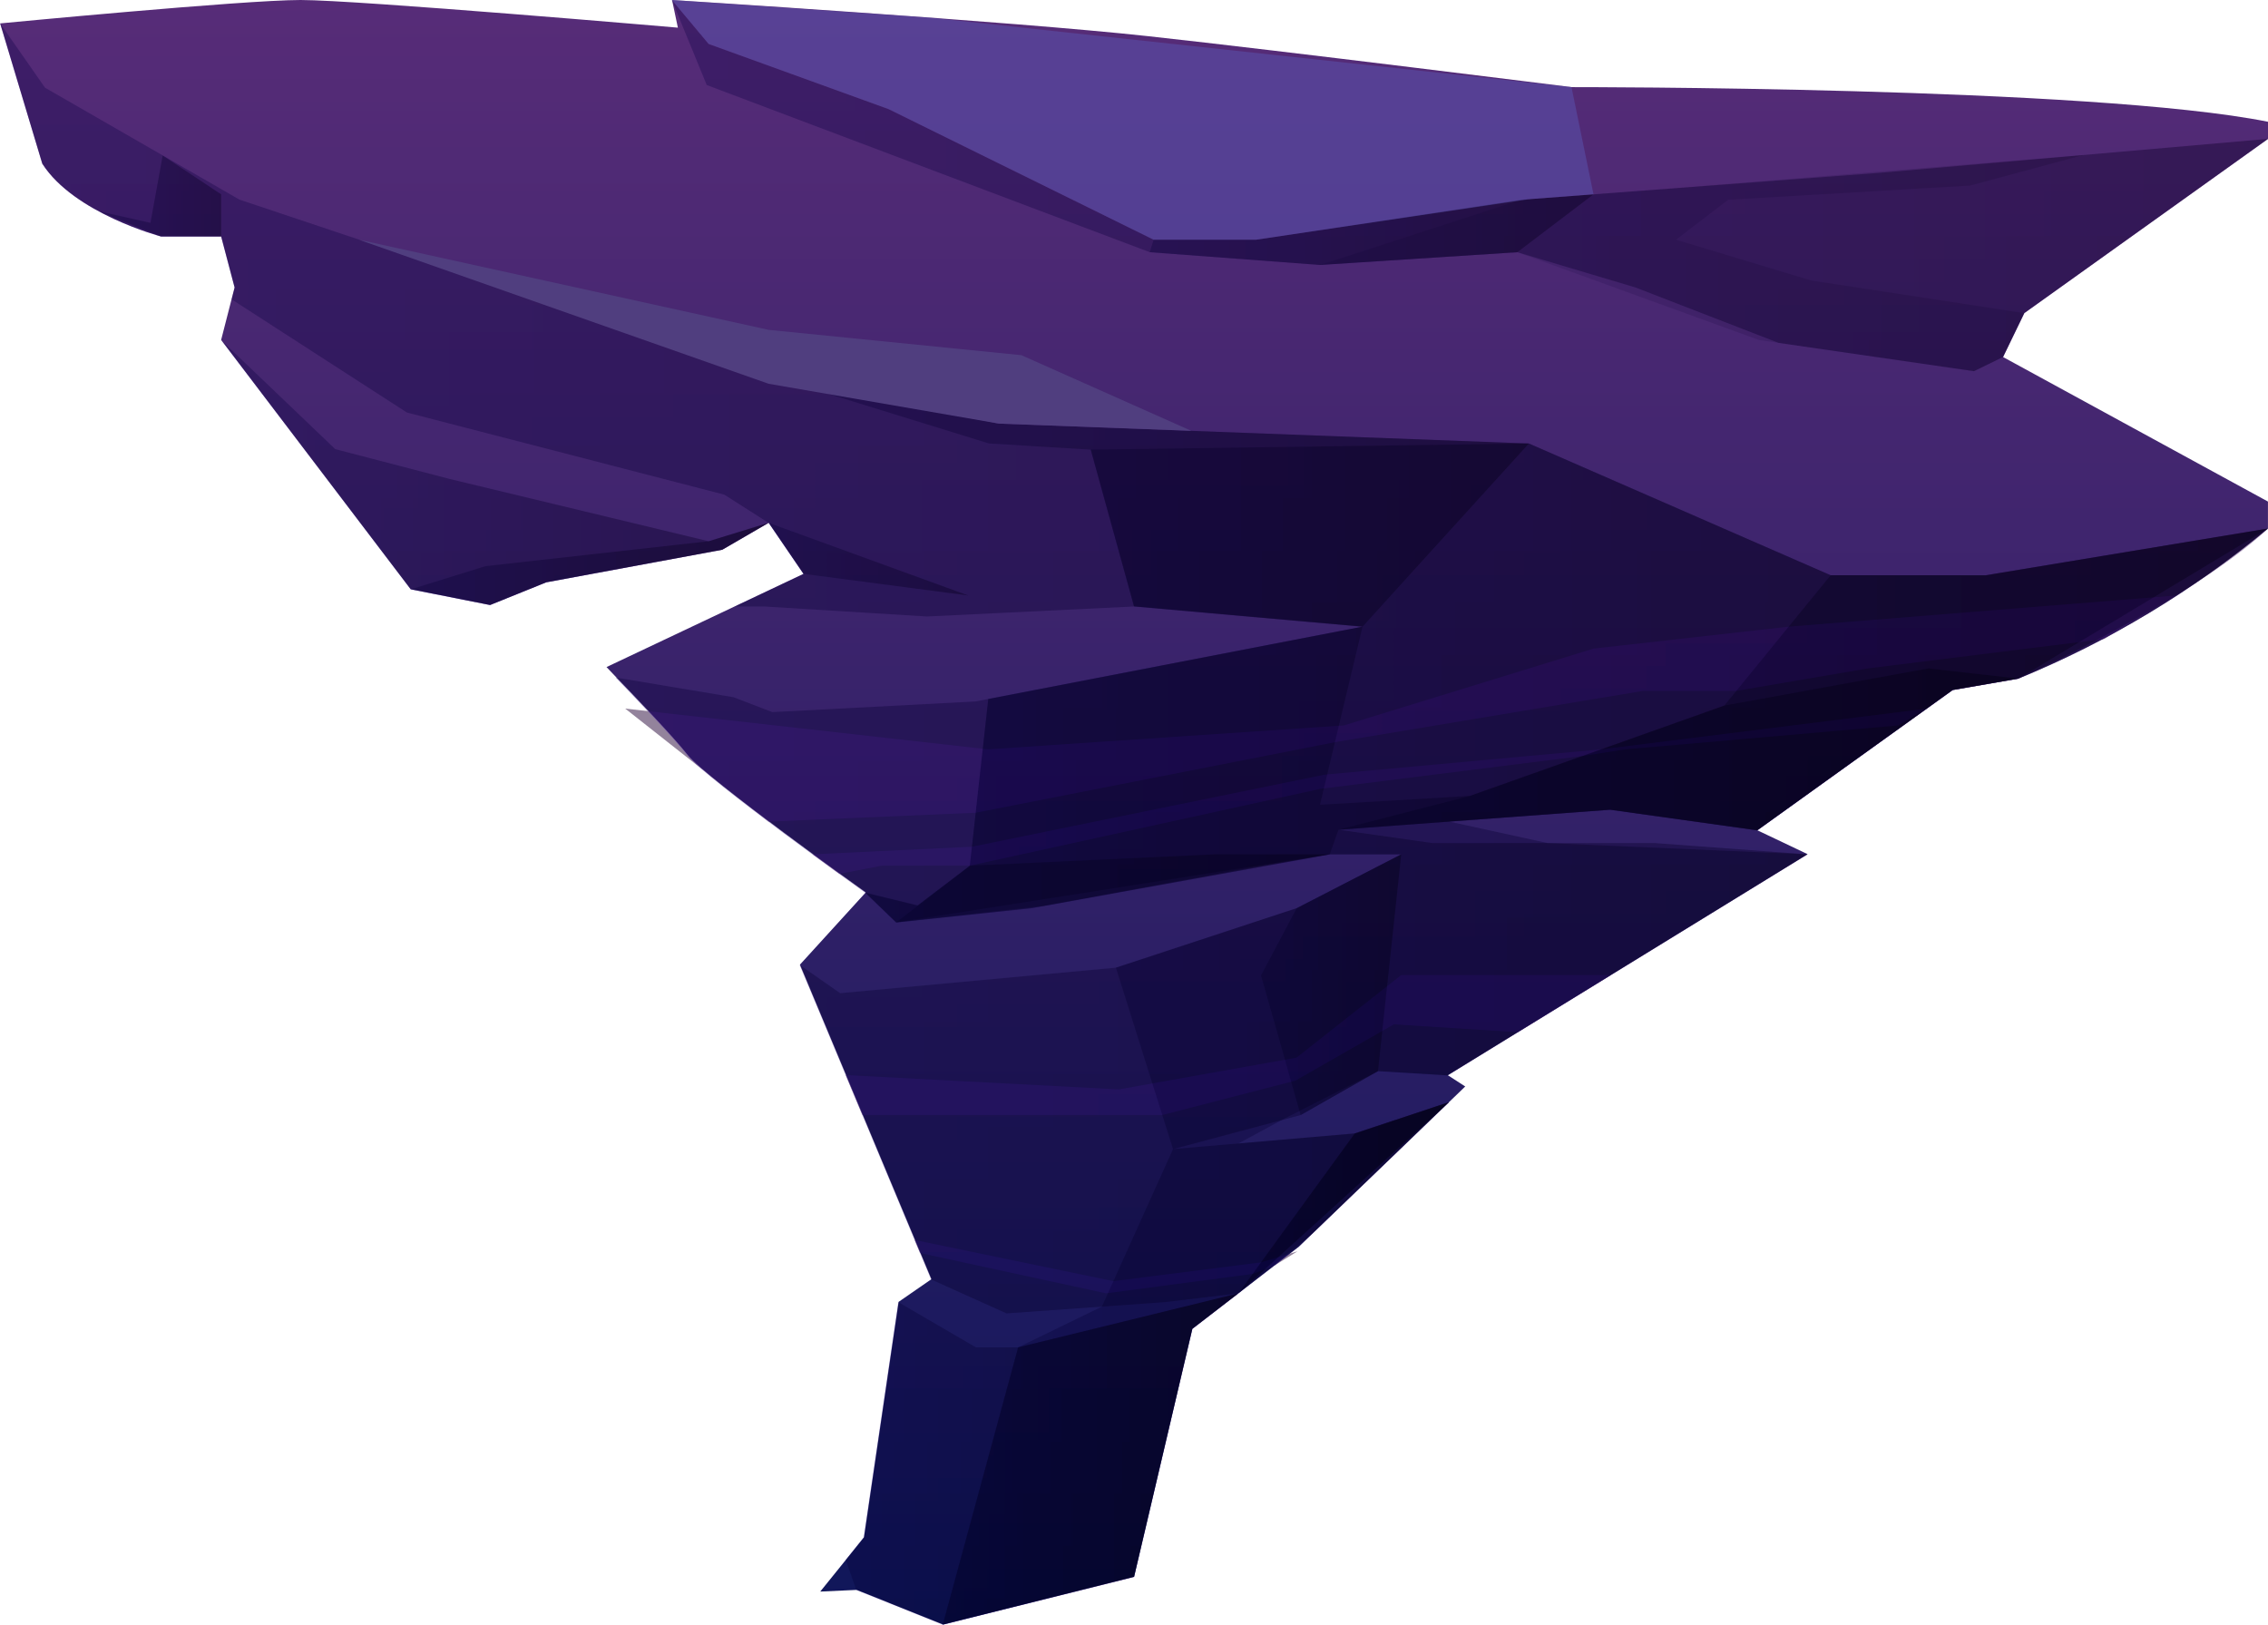
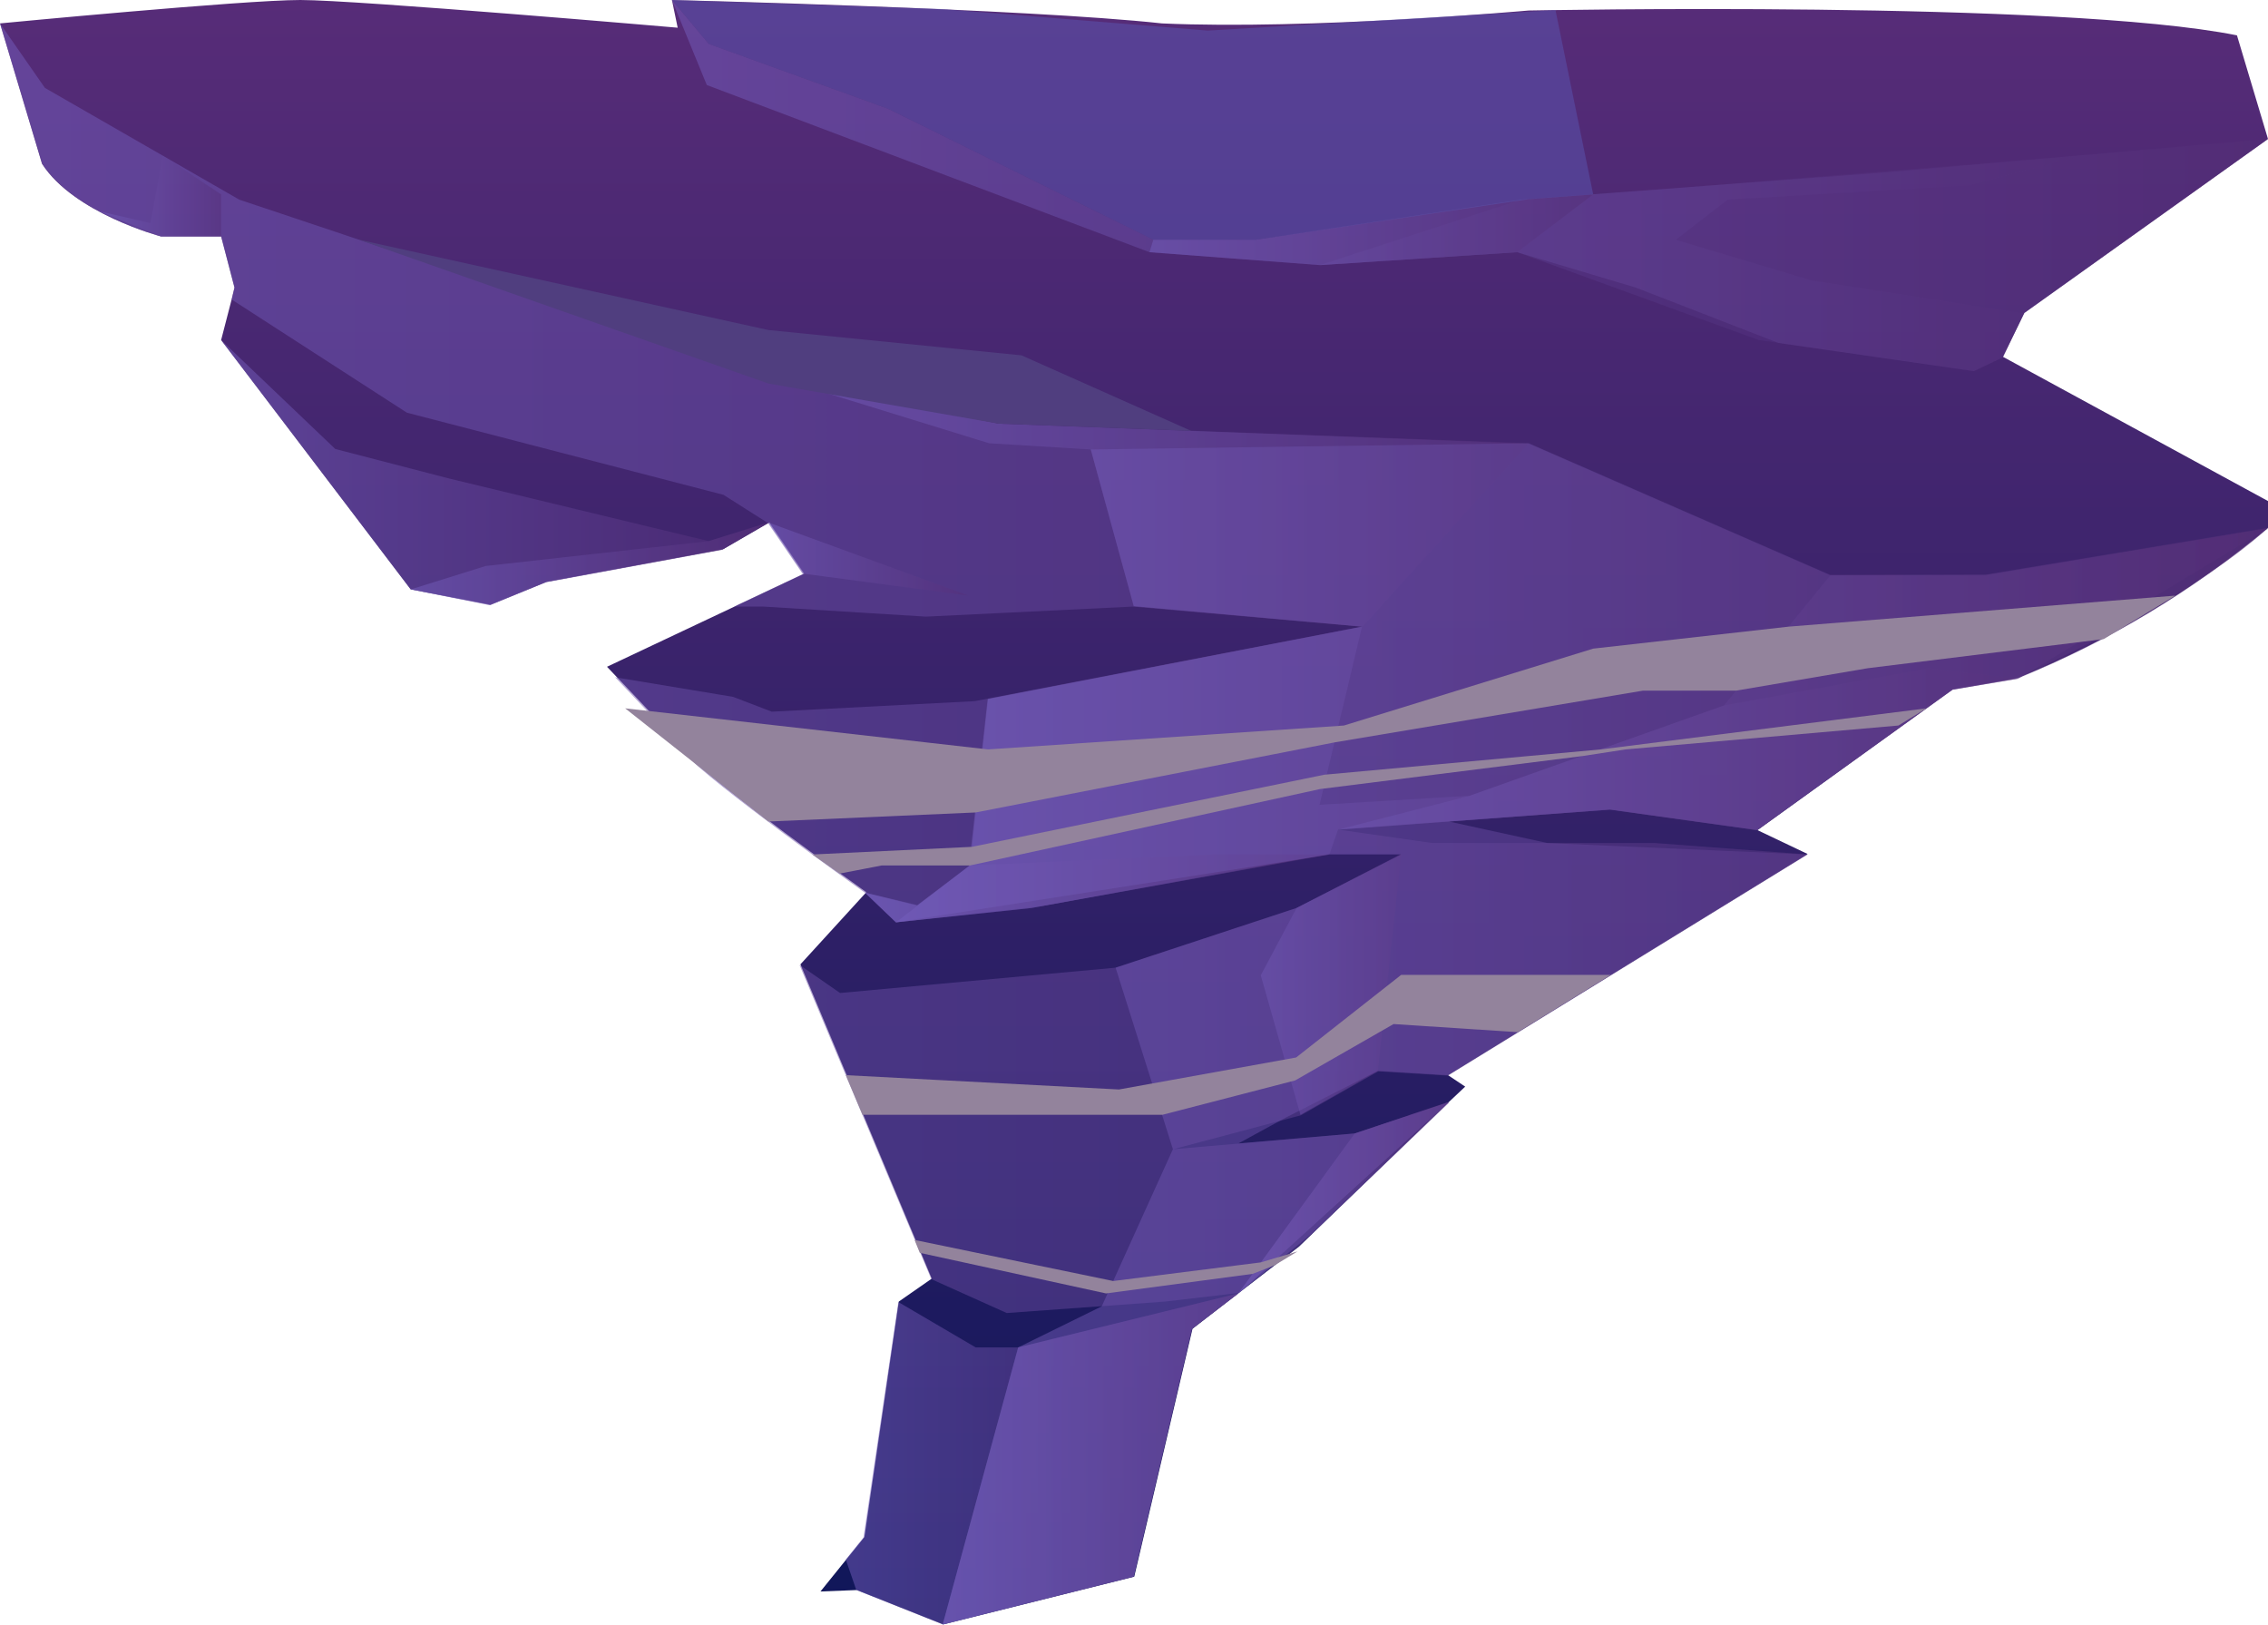
- <svg xmlns="http://www.w3.org/2000/svg" xmlns:xlink="http://www.w3.org/1999/xlink" viewBox="0 0 474.86 340.13">
-   <defs>
-     <style>.cls-1{isolation:isolate;}.cls-10,.cls-11,.cls-12,.cls-13,.cls-14,.cls-15,.cls-16,.cls-17,.cls-18,.cls-19,.cls-2,.cls-20,.cls-21,.cls-22,.cls-3,.cls-4,.cls-5,.cls-6,.cls-7,.cls-8,.cls-9{fill-rule:evenodd;}.cls-2{fill:url(#_ÂÁ_Ï_ÌÌ_È_ËÂÌÚ_274);}.cls-10,.cls-11,.cls-12,.cls-13,.cls-14,.cls-15,.cls-16,.cls-19,.cls-20,.cls-22,.cls-3,.cls-4,.cls-5,.cls-6,.cls-7,.cls-8,.cls-9{mix-blend-mode:multiply;}.cls-10,.cls-11,.cls-12,.cls-13,.cls-14,.cls-15,.cls-16,.cls-18,.cls-19,.cls-20,.cls-22,.cls-3,.cls-4,.cls-5,.cls-6,.cls-8,.cls-9{opacity:0.5;}.cls-3{fill:url(#_ÂÁ_Ï_ÌÌ_È_ËÂÌÚ_296);}.cls-4{fill:url(#_ÂÁ_Ï_ÌÌ_È_ËÂÌÚ_296-2);}.cls-5{fill:url(#_ÂÁ_Ï_ÌÌ_È_ËÂÌÚ_296-3);}.cls-6{fill:url(#_ÂÁ_Ï_ÌÌ_È_ËÂÌÚ_296-4);}.cls-7{opacity:0.2;fill:url(#_ÂÁ_Ï_ÌÌ_È_ËÂÌÚ_296-5);}.cls-8{fill:url(#_ÂÁ_Ï_ÌÌ_È_ËÂÌÚ_296-6);}.cls-9{fill:url(#_ÂÁ_Ï_ÌÌ_È_ËÂÌÚ_296-7);}.cls-10{fill:url(#_ÂÁ_Ï_ÌÌ_È_ËÂÌÚ_296-8);}.cls-11{fill:url(#_ÂÁ_Ï_ÌÌ_È_ËÂÌÚ_296-9);}.cls-12{fill:url(#_ÂÁ_Ï_ÌÌ_È_ËÂÌÚ_296-10);}.cls-13{fill:url(#_ÂÁ_Ï_ÌÌ_È_ËÂÌÚ_296-11);}.cls-14{fill:url(#_ÂÁ_Ï_ÌÌ_È_ËÂÌÚ_296-12);}.cls-15{fill:url(#_ÂÁ_Ï_ÌÌ_È_ËÂÌÚ_296-13);}.cls-16{fill:url(#_ÂÁ_Ï_ÌÌ_È_ËÂÌÚ_296-15);}.cls-17{fill:#93839c;mix-blend-mode:soft-light;}.cls-18{fill:#5955b1;}.cls-19{fill:url(#_ÂÁ_Ï_ÌÌ_È_ËÂÌÚ_296-16);}.cls-20{fill:url(#_ÂÁ_Ï_ÌÌ_È_ËÂÌÚ_296-17);}.cls-21{fill:#503e7f;}.cls-22{fill:url(#_ÂÁ_Ï_ÌÌ_È_ËÂÌÚ_296-18);}</style>
-     <linearGradient id="_ÂÁ_Ï_ÌÌ_È_ËÂÌÚ_274" x1="256.58" y1="716.78" x2="256.58" y2="376.64" gradientUnits="userSpaceOnUse">
-       <stop offset="0" stop-color="#0f1659" />
-       <stop offset="1" stop-color="#572c78" />
-     </linearGradient>
-     <linearGradient id="_ÂÁ_Ï_ÌÌ_È_ËÂÌÚ_296" x1="140.67" y1="38.86" x2="474.86" y2="38.86" gradientUnits="userSpaceOnUse">
-       <stop offset="0" stop-color="#745ebd" />
-       <stop offset="1" stop-color="#542e77" />
-     </linearGradient>
-     <linearGradient id="_ÂÁ_Ï_ÌÌ_È_ËÂÌÚ_296-2" x1="46.3" y1="98.92" x2="160.92" y2="98.92" xlink:href="#_ÂÁ_Ï_ÌÌ_È_ËÂÌÚ_296" />
-     <linearGradient id="_ÂÁ_Ï_ÌÌ_È_ËÂÌÚ_296-3" x1="177.06" y1="305.44" x2="259.3" y2="305.44" xlink:href="#_ÂÁ_Ï_ÌÌ_È_ËÂÌÚ_296" />
-     <linearGradient id="_ÂÁ_Ï_ÌÌ_È_ËÂÌÚ_296-4" x1="19.15" y1="516.57" x2="494.01" y2="516.57" xlink:href="#_ÂÁ_Ï_ÌÌ_È_ËÂÌÚ_296" />
-     <linearGradient id="_ÂÁ_Ï_ÌÌ_È_ËÂÌÚ_296-5" x1="276.37" y1="55.08" x2="436.18" y2="55.08" xlink:href="#_ÂÁ_Ï_ÌÌ_È_ËÂÌÚ_296" />
-     <linearGradient id="_ÂÁ_Ï_ÌÌ_È_ËÂÌÚ_296-6" x1="200.34" y1="528.51" x2="494.01" y2="528.51" xlink:href="#_ÂÁ_Ï_ÌÌ_È_ËÂÌÚ_296" />
-     <linearGradient id="_ÂÁ_Ï_ÌÌ_È_ËÂÌÚ_296-7" x1="264.02" y1="206.15" x2="293.38" y2="206.15" xlink:href="#_ÂÁ_Ï_ÌÌ_È_ËÂÌÚ_296" />
-     <linearGradient id="_ÂÁ_Ï_ÌÌ_È_ËÂÌÚ_296-8" x1="259.3" y1="250.74" x2="303.39" y2="250.74" xlink:href="#_ÂÁ_Ï_ÌÌ_È_ËÂÌÚ_296" />
-     <linearGradient id="_ÂÁ_Ï_ÌÌ_È_ËÂÌÚ_296-9" x1="197.38" y1="305.44" x2="259.3" y2="305.44" xlink:href="#_ÂÁ_Ï_ÌÌ_È_ËÂÌÚ_296" />
-     <linearGradient id="_ÂÁ_Ï_ÌÌ_È_ËÂÌÚ_296-10" x1="240.73" y1="48.07" x2="333.64" y2="48.07" xlink:href="#_ÂÁ_Ï_ÌÌ_È_ËÂÌÚ_296" />
-     <linearGradient id="_ÂÁ_Ï_ÌÌ_È_ËÂÌÚ_296-11" x1="166.59" y1="105.76" x2="320.11" y2="105.76" xlink:href="#_ÂÁ_Ï_ÌÌ_È_ËÂÌÚ_296" />
-     <linearGradient id="_ÂÁ_Ï_ÌÌ_È_ËÂÌÚ_296-12" x1="280.23" y1="156.87" x2="422.6" y2="156.87" xlink:href="#_ÂÁ_Ï_ÌÌ_È_ËÂÌÚ_296" />
-     <linearGradient id="_ÂÁ_Ï_ÌÌ_È_ËÂÌÚ_296-13" x1="181.19" y1="185.97" x2="278.41" y2="185.97" xlink:href="#_ÂÁ_Ï_ÌÌ_È_ËÂÌÚ_296" />
-     <linearGradient id="_ÂÁ_Ï_ÌÌ_È_ËÂÌÚ_296-15" x1="187.65" y1="216.49" x2="474.86" y2="216.49" xlink:href="#_ÂÁ_Ï_ÌÌ_È_ËÂÌÚ_296" />
-     <linearGradient id="_ÂÁ_Ï_ÌÌ_È_ËÂÌÚ_296-16" x1="85.99" y1="118.05" x2="160.92" y2="118.05" xlink:href="#_ÂÁ_Ï_ÌÌ_È_ËÂÌÚ_296" />
-     <linearGradient id="_ÂÁ_Ï_ÌÌ_È_ËÂÌÚ_296-17" x1="20.6" y1="41.05" x2="46.3" y2="41.05" xlink:href="#_ÂÁ_Ï_ÌÌ_È_ËÂÌÚ_296" />
-     <linearGradient id="_ÂÁ_Ï_ÌÌ_È_ËÂÌÚ_296-18" x1="160.92" y1="117.06" x2="202.75" y2="117.06" xlink:href="#_ÂÁ_Ï_ÌÌ_È_ËÂÌÚ_296" />
-   </defs>
-   <g class="cls-1">
-     <g id="Layer_1" data-name="Layer 1">
-       <path class="cls-2" d="M443,442.19l-4.45,9.2L494,481.64v5.64a200.39,200.39,0,0,1-52.26,31.43L428,521.1l-40.9,29.36,10.52,5-75.34,46.27,3.65,2.36-3.36,3.24-31.47,30.29-12.62,9.74-9.67,7.45-12.2,51.92-40,10-18.09-7.25-7.63.35,5.4-6.69,3.76-4.68,7.25-49.28,6.87-4.75-27.53-65.85,13.78-15.12s-33.23-23.73-37.28-28.78c-3-3.81-11.18-12.33-15-16.29h0l-2-2.1L173,503.58l14.39-6.81-7.29-10.68-9.72,5.64-36.85,6.82-11.76,4.75L105.14,500l-39.69-52.2,2.19-8.53.63-2.45-2.82-10.68H52.88S34.66,421.35,28,410.9l-8.82-29.36s51-4.9,62.9-4.9,79,5.79,79,5.79l-1.22-5.79s71.09,4.45,99.65,7.57,88.71,10.67,88.71,10.67,109-.14,145.83,7.26v3.56Z" transform="translate(-19.15 -376.64)" />
-       <polygon class="cls-3" points="474.86 29.07 393.44 36.19 318.5 41.82 263.01 50.18 241.54 50.18 186.04 22.84 148.37 9.2 140.67 0 147.97 17.8 240.73 52.8 276.37 55.47 317.69 52.8 342.5 60.21 372.38 71.78 413.29 77.71 419.36 74.75 423.82 65.55 474.86 29.07" />
-       <polygon class="cls-4" points="148.38 113.31 160.92 109.45 151.2 115.09 114.35 121.91 102.59 126.66 85.99 123.38 46.3 71.19 70.19 94.02 94.08 100.25 148.38 113.31" />
-       <polygon class="cls-5" points="259.3 270.76 249.63 278.21 237.43 330.13 197.38 340.13 179.29 332.88 177.06 326.55 180.82 321.87 188.07 272.59 204.33 282.07 213.17 282.07 259.3 270.76" />
-       <path class="cls-6" d="M494,487.28a200.39,200.39,0,0,1-52.26,31.43L428,521.1l-40.9,29.36-30.79-4.31-56.9,4.19L319,553.13h46.59l32,2.37-75.34,46.27-14.58-.89-16.19,9.2-26.73,7.12,38.06-3.28,19.73-6.55-31.47,30.29-12.62,9.74-15.33,1.83-33.23,2.37-15.8-7.12-27.53-65.85,8.5,5.93,57.73-5.34,37.86-12.46,21.88-11.26h-15l-15.8,2.67-46.59,8.59-28.37,3-6.46-6.22s-33.23-23.73-37.28-28.78c-3-3.81-11.18-12.33-15-16.29l24.7,4.13,8.12,3.12,42.53-2.23,81-15.64-47.85-4.24-43.29,2.09-34-2.09H173l14.39-6.81-7.29-10.68-9.31-5.93L104.34,463,67.64,439.3l.63-2.45-2.82-10.68H52.88S34.66,421.35,28,410.9l-8.82-29.36L28.58,395l40.71,23.43,113.62,38,45.38,8.9,111,4.17,63.19,27.58h32.43Z" transform="translate(-19.15 -376.64)" />
-       <polygon class="cls-7" points="423.82 65.55 379.26 58.73 350.91 50.18 361.84 41.82 412.48 38.85 436.19 32.45 350.91 39.38 318.5 41.82 276.37 55.47 317.69 52.8 368.32 71.19 413.29 77.71 419.36 74.75 423.82 65.55" />
-       <path class="cls-8" d="M402.45,497.07l-22.27,27.28-53.26,18.91-31.4,1.86,8.91-37.3L226.07,523l-3.87,34.92-10.93,8.3-10.93-2.66,6.46,6.22,28.37-3,62.39-11.26,1.82-5.16,56.9-4.19,30.79,4.31L428,521.1l13.78-2.39s36.06-16.29,52.26-31.43l-59.13,9.79Z" transform="translate(-19.15 -376.64)" />
-       <polygon class="cls-9" points="293.38 178.85 288.52 224.24 272.33 233.44 264.02 204.21 271.5 190.12 293.38 178.85" />
-       <polygon class="cls-10" points="283.66 237.28 259.3 270.76 274.81 258.24 303.39 230.73 283.66 237.28" />
-       <polygon class="cls-11" points="213.17 282.07 197.38 340.13 237.43 330.13 249.63 278.21 259.3 270.76 213.17 282.07" />
-       <polygon class="cls-12" points="317.69 52.8 333.64 40.68 318.5 41.82 263.01 50.18 241.54 50.18 240.73 52.8 276.37 55.47 317.69 52.8" />
-       <polygon class="cls-13" points="320.11 92.84 285.29 131.18 237.43 126.94 228.37 94.13 207.06 92.84 166.59 80.34 209.14 88.68 320.11 92.84" />
-       <polygon class="cls-14" points="361.03 147.71 403.81 139.93 422.61 142.07 408.82 144.45 367.92 173.82 337.13 169.51 280.23 173.69 307.77 166.62 361.03 147.71" />
-       <polygon class="cls-15" points="203.06 181.23 254.21 178.85 278.41 178.85 218.65 189.64 187.65 193.09 181.19 186.86 192.12 189.53 203.06 181.23" />
-       <polygon class="cls-10" points="283.66 237.28 259.3 270.76 303.39 230.73 283.66 237.28" />
-       <polygon class="cls-16" points="197.38 340.13 213.17 282.07 230.71 273.53 245.6 240.56 233.64 202.58 271.5 190.12 293.38 178.85 278.41 178.85 187.65 193.09 203.06 181.23 206.92 146.31 285.29 131.18 237.43 126.94 228.37 94.13 320.11 92.84 383.3 120.43 415.73 120.43 474.86 110.64 422.61 142.07 408.82 144.45 367.92 173.82 337.13 169.51 303.39 171.99 324.02 176.49 378.44 178.85 303.1 225.13 288.52 224.24 269.17 234.04 259.3 239.38 283.66 237.28 303.39 230.73 259.3 270.76 249.63 278.21 237.43 330.13 197.38 340.13" />
-       <polygon class="cls-17" points="130.9 148.34 206.92 156.87 281.35 151.87 333.64 135.78 374.53 131.18 455.51 124.67 440.54 133.78 391.12 139.93 363.54 144.64 343.97 144.64 279.6 155.36 204.28 170.15 160.92 172.01 130.9 148.34" />
-       <polygon class="cls-17" points="170.14 178.85 203.49 177.26 277.33 162.17 335.23 156.87 403.41 148.34 397.47 151.87 340.35 156.87 331.26 158.28 276.37 165.16 203.06 181.23 184.62 181.23 175.75 182.94 170.14 178.85" />
-       <polygon class="cls-17" points="177.06 225.06 234.26 228.06 271.44 221.42 293.38 204.12 337.3 204.12 317.81 216.09 291.84 214.45 271.21 226.24 243.35 233.43 180.56 233.43 177.06 225.06" />
-       <polygon class="cls-17" points="191.49 259.58 233.11 268.2 264.02 264.27 271.66 261.96 266.88 264.91 262.31 266.69 231.58 270.76 192.64 262.32 191.49 259.58" />
-       <polygon class="cls-18" points="140.67 0 148.37 9.2 186.04 22.84 241.54 50.18 263.01 50.18 320.11 41.7 333.64 40.68 329.03 18.24 194.68 3.69 140.67 0" />
-       <polygon class="cls-19" points="148.38 113.31 101.65 118.52 85.99 123.38 102.59 126.66 114.35 121.91 151.2 115.09 160.92 109.45 148.38 113.31" />
-       <polygon class="cls-20" points="46.3 49.53 46.3 40.68 34.06 32.56 31.5 46.65 20.6 44.21 33.73 49.53 46.3 49.53" />
-       <polygon class="cls-21" points="75.15 50.18 160.92 69.05 213.86 74.36 249.42 90.19 209.14 88.68 160.92 80.34 75.15 50.18" />
-       <polygon class="cls-22" points="168.21 120.13 202.75 124.67 160.92 109.45 168.21 120.13" />
+ <svg xmlns="http://www.w3.org/2000/svg" version="1.1" id="Layer_1" x="0px" y="0px" viewBox="0 0 474.9 340.1" style="enable-background:new 0 0 474.9 340.1;" xml:space="preserve">
+   <style type="text/css">
+ 	.st0{fill-rule:evenodd;clip-rule:evenodd;fill:url(#SVGID_1_);}
+ 	
+ 		.st1{opacity:0.5;fill-rule:evenodd;clip-rule:evenodd;fill:url(#SVGID_00000081616270587168188240000011185008771928069276_);enable-background:new    ;}
+ 	
+ 		.st2{opacity:0.5;fill-rule:evenodd;clip-rule:evenodd;fill:url(#SVGID_00000018928970470685078820000017434793836867233968_);enable-background:new    ;}
+ 	
+ 		.st3{opacity:0.5;fill-rule:evenodd;clip-rule:evenodd;fill:url(#SVGID_00000047062038361001404390000004756458570119689392_);enable-background:new    ;}
+ 	
+ 		.st4{opacity:0.5;fill-rule:evenodd;clip-rule:evenodd;fill:url(#SVGID_00000021077361854435971990000005145178309828157612_);enable-background:new    ;}
+ 	
+ 		.st5{opacity:0.2;fill-rule:evenodd;clip-rule:evenodd;fill:url(#SVGID_00000157285123806424140010000007861664689740517803_);enable-background:new    ;}
+ 	
+ 		.st6{opacity:0.5;fill-rule:evenodd;clip-rule:evenodd;fill:url(#SVGID_00000093892244830892804000000002914240897204448650_);enable-background:new    ;}
+ 	
+ 		.st7{opacity:0.5;fill-rule:evenodd;clip-rule:evenodd;fill:url(#SVGID_00000063596956949329506970000016681468281882073221_);enable-background:new    ;}
+ 	
+ 		.st8{opacity:0.5;fill-rule:evenodd;clip-rule:evenodd;fill:url(#SVGID_00000111192075994556373890000007029775399192563895_);enable-background:new    ;}
+ 	
+ 		.st9{opacity:0.5;fill-rule:evenodd;clip-rule:evenodd;fill:url(#SVGID_00000142172843935203619880000003433441592654969008_);enable-background:new    ;}
+ 	
+ 		.st10{opacity:0.5;fill-rule:evenodd;clip-rule:evenodd;fill:url(#SVGID_00000180327656950770819890000014386352466955975555_);enable-background:new    ;}
+ 	
+ 		.st11{opacity:0.5;fill-rule:evenodd;clip-rule:evenodd;fill:url(#SVGID_00000177463461601604105210000009943839768166377383_);enable-background:new    ;}
+ 	
+ 		.st12{opacity:0.5;fill-rule:evenodd;clip-rule:evenodd;fill:url(#SVGID_00000179642561325050364960000007118205251683582340_);enable-background:new    ;}
+ 	
+ 		.st13{opacity:0.5;fill-rule:evenodd;clip-rule:evenodd;fill:url(#SVGID_00000014632779788148604950000002858547137492410022_);enable-background:new    ;}
+ 	
+ 		.st14{opacity:0.5;fill-rule:evenodd;clip-rule:evenodd;fill:url(#SVGID_00000049188070520636448720000013462531698854768772_);enable-background:new    ;}
+ 	
+ 		.st15{opacity:0.5;fill-rule:evenodd;clip-rule:evenodd;fill:url(#SVGID_00000062154691583586333640000016672132104334276535_);enable-background:new    ;}
+ 	.st16{fill-rule:evenodd;clip-rule:evenodd;fill:#93839C;}
+ 	.st17{opacity:0.5;fill-rule:evenodd;clip-rule:evenodd;fill:#5955B1;enable-background:new    ;}
+ 	
+ 		.st18{opacity:0.5;fill-rule:evenodd;clip-rule:evenodd;fill:url(#SVGID_00000045594755894421658100000000207976813221726872_);enable-background:new    ;}
+ 	
+ 		.st19{opacity:0.5;fill-rule:evenodd;clip-rule:evenodd;fill:url(#SVGID_00000118390301064625843530000017838279885630477501_);enable-background:new    ;}
+ 	.st20{fill-rule:evenodd;clip-rule:evenodd;fill:#503E7F;}
+ 	
+ 		.st21{opacity:0.5;fill-rule:evenodd;clip-rule:evenodd;fill:url(#SVGID_00000035515455376363064060000014470493274919378868_);enable-background:new    ;}
+ </style>
+   <g>
+     <g id="Layer_1_00000028285805082410923750000001064936141090518695_">
+       <linearGradient id="SVGID_1_" gradientUnits="userSpaceOnUse" x1="256.615" y1="-376.84" x2="256.615" y2="-36.75" gradientTransform="matrix(1 0 0 -1 -19.15 -36.7502)">
+         <stop offset="0" style="stop-color:#0F1659" />
+         <stop offset="1" style="stop-color:#572C78" />
+       </linearGradient>
+       <path class="st0" d="M423.9,65.5l-4.5,9.2l55.5,30.2v5.6c-15.7,13.1-33.3,23.7-52.3,31.4l-13.7,2.4L368,173.8l10.5,5l-75.3,46.3    l3.6,2.4l-3.4,3.2L272,261l-12.6,9.7l-9.7,7.5l-12.2,51.9l-40,10l-18.1-7.2l-7.6,0.3l5.4-6.7l3.8-4.7l7.2-49.3l6.9-4.8l-27.5-65.8    l13.8-15.1c0,0-33.2-23.7-37.3-28.8c-3-3.8-11.2-12.3-15-16.3l0,0l-2-2.1l26.9-12.7l14.4-6.8l-7.3-10.7l-9.7,5.6l-36.9,6.8    l-11.8,4.8L86,123.4L46.3,71.2l2.2-8.5l0.6-2.5l-2.8-10.7H33.7c0,0-18.2-4.8-24.9-15.2L0,4.9C0,4.9,51,0,62.9,0s79,5.8,79,5.8    L140.7,0c0,0,74.1,1.8,102.6,4.9c31,1.4,76.8-2.7,76.8-2.7S431.6,0,468.4,7.4l6.5,21.7L423.9,65.5z" />
+       <linearGradient id="SVGID_00000050644816532040544470000004250635140385142426_" gradientUnits="userSpaceOnUse" x1="140.67" y1="301.035" x2="474.86" y2="301.035" gradientTransform="matrix(1 0 0 -1 0 339.8898)">
+         <stop offset="0" style="stop-color:#745EBD" />
+         <stop offset="1" style="stop-color:#542E77" />
+       </linearGradient>
+       <polygon style="opacity:0.5;fill-rule:evenodd;clip-rule:evenodd;fill:url(#SVGID_00000050644816532040544470000004250635140385142426_);enable-background:new    ;" points="    474.9,29.1 393.4,36.2 318.5,41.8 263,50.2 241.5,50.2 186,22.8 148.4,9.2 140.7,0 148,17.8 240.7,52.8 276.4,55.5 317.7,52.8     342.5,60.2 372.4,71.8 413.3,77.7 419.4,74.8 423.8,65.6   " />
+       <linearGradient id="SVGID_00000038371788426772232210000005346193892850188703_" gradientUnits="userSpaceOnUse" x1="46.3" y1="240.965" x2="160.92" y2="240.965" gradientTransform="matrix(1 0 0 -1 0 339.8898)">
+         <stop offset="0" style="stop-color:#745EBD" />
+         <stop offset="1" style="stop-color:#542E77" />
+       </linearGradient>
+       <polygon style="opacity:0.5;fill-rule:evenodd;clip-rule:evenodd;fill:url(#SVGID_00000038371788426772232210000005346193892850188703_);enable-background:new    ;" points="    148.4,113.3 160.9,109.4 151.2,115.1 114.3,121.9 102.6,126.7 86,123.4 46.3,71.2 70.2,94 94.1,100.2   " />
+       <linearGradient id="SVGID_00000091700678225114294770000013904117839973106593_" gradientUnits="userSpaceOnUse" x1="177.06" y1="34.445" x2="259.3" y2="34.445" gradientTransform="matrix(1 0 0 -1 0 339.8898)">
+         <stop offset="0" style="stop-color:#745EBD" />
+         <stop offset="1" style="stop-color:#542E77" />
+       </linearGradient>
+       <polygon style="opacity:0.5;fill-rule:evenodd;clip-rule:evenodd;fill:url(#SVGID_00000091700678225114294770000013904117839973106593_);enable-background:new    ;" points="    259.3,270.8 249.6,278.2 237.4,330.1 197.4,340.1 179.3,332.9 177.1,326.5 180.8,321.9 188.1,272.6 204.3,282.1 213.2,282.1   " />
+       <linearGradient id="SVGID_00000021828800631780608840000001019068627322196887_" gradientUnits="userSpaceOnUse" x1="19.18" y1="-176.68" x2="494" y2="-176.68" gradientTransform="matrix(1 0 0 -1 -19.15 -36.7502)">
+         <stop offset="0" style="stop-color:#745EBD" />
+         <stop offset="1" style="stop-color:#542E77" />
+       </linearGradient>
+       <path style="opacity:0.5;fill-rule:evenodd;clip-rule:evenodd;fill:url(#SVGID_00000021828800631780608840000001019068627322196887_);enable-background:new    ;" d="    M474.9,110.6c-15.7,13.1-33.3,23.7-52.3,31.4l-13.7,2.4L368,173.8l-30.8-4.3l-56.9,4.2l19.6,2.8h46.6l32,2.4l-75.3,46.3l-14.6-0.9    l-16.2,9.2l-26.7,7.1l38.1-3.3l19.7-6.5L271.9,261l-12.6,9.7l-15.3,1.8l-33.2,2.4l-15.8-7.1L167.4,202l8.5,5.9l57.7-5.3l37.9-12.5    l21.9-11.3h-15l-15.8,2.7l-46.6,8.6l-28.4,3l-6.5-6.2c0,0-33.2-23.7-37.3-28.8c-3-3.8-11.2-12.3-15-16.3l24.7,4.1l8.1,3.1    l42.5-2.2l81-15.6l-47.9-4.2l-43.3,2.1l-34-2.1h-6.2l14.4-6.8l-7.3-10.7l-9.3-5.9L85.2,86.4L48.5,62.7l0.6-2.5l-2.8-10.7H33.7    c0,0-18.2-4.8-24.9-15.3L0,4.9l9.4,13.5l40.7,23.4l113.6,38l45.4,8.9l111,4.2l63.2,27.6h32.4L474.9,110.6z" />
+       <linearGradient id="SVGID_00000152957394338625363280000005175408732046330796_" gradientUnits="userSpaceOnUse" x1="276.37" y1="284.81" x2="436.19" y2="284.81" gradientTransform="matrix(1 0 0 -1 0 339.8898)">
+         <stop offset="0" style="stop-color:#745EBD" />
+         <stop offset="1" style="stop-color:#542E77" />
+       </linearGradient>
+       <polygon style="opacity:0.2;fill-rule:evenodd;clip-rule:evenodd;fill:url(#SVGID_00000152957394338625363280000005175408732046330796_);enable-background:new    ;" points="    423.8,65.6 379.3,58.7 350.9,50.2 361.8,41.8 412.5,38.8 436.2,32.5 350.9,39.4 318.5,41.8 276.4,55.5 317.7,52.8 368.3,71.2     413.3,77.7 419.4,74.8   " />
+       <linearGradient id="SVGID_00000180326480220435635390000017075632735469612207_" gradientUnits="userSpaceOnUse" x1="200.34" y1="-188.64" x2="494.04" y2="-188.64" gradientTransform="matrix(1 0 0 -1 -19.15 -36.7502)">
+         <stop offset="0" style="stop-color:#745EBD" />
+         <stop offset="1" style="stop-color:#542E77" />
+       </linearGradient>
+       <path style="opacity:0.5;fill-rule:evenodd;clip-rule:evenodd;fill:url(#SVGID_00000180326480220435635390000017075632735469612207_);enable-background:new    ;" d="    M383.3,120.4L361,147.7l-53.3,18.9l-31.4,1.9l8.9-37.3l-78.4,15.2l-3.9,34.9l-10.9,8.3l-10.9-2.7l6.5,6.2l28.4-3l62.4-11.3    l1.8-5.2l56.9-4.2l30.8,4.3l40.9-29.4l13.8-2.4c0,0,36.1-16.3,52.3-31.4l-59.1,9.8L383.3,120.4z" />
+       <linearGradient id="SVGID_00000176730810690911546660000011334804254195413654_" gradientUnits="userSpaceOnUse" x1="264.02" y1="133.745" x2="293.38" y2="133.745" gradientTransform="matrix(1 0 0 -1 0 339.8898)">
+         <stop offset="0" style="stop-color:#745EBD" />
+         <stop offset="1" style="stop-color:#542E77" />
+       </linearGradient>
+       <polygon style="opacity:0.5;fill-rule:evenodd;clip-rule:evenodd;fill:url(#SVGID_00000176730810690911546660000011334804254195413654_);enable-background:new    ;" points="    293.4,178.9 288.5,224.2 272.3,233.4 264,204.2 271.5,190.1   " />
+       <linearGradient id="SVGID_00000170992977908669012420000015410267865496629130_" gradientUnits="userSpaceOnUse" x1="259.3" y1="89.145" x2="303.39" y2="89.145" gradientTransform="matrix(1 0 0 -1 0 339.8898)">
+         <stop offset="0" style="stop-color:#745EBD" />
+         <stop offset="1" style="stop-color:#542E77" />
+       </linearGradient>
+       <polygon style="opacity:0.5;fill-rule:evenodd;clip-rule:evenodd;fill:url(#SVGID_00000170992977908669012420000015410267865496629130_);enable-background:new    ;" points="    283.7,237.3 259.3,270.8 274.8,258.2 303.4,230.7   " />
+       <linearGradient id="SVGID_00000072254799447560343060000017178978862051709089_" gradientUnits="userSpaceOnUse" x1="197.38" y1="34.445" x2="259.3" y2="34.445" gradientTransform="matrix(1 0 0 -1 0 339.8898)">
+         <stop offset="0" style="stop-color:#745EBD" />
+         <stop offset="1" style="stop-color:#542E77" />
+       </linearGradient>
+       <polygon style="opacity:0.5;fill-rule:evenodd;clip-rule:evenodd;fill:url(#SVGID_00000072254799447560343060000017178978862051709089_);enable-background:new    ;" points="    213.2,282.1 197.4,340.1 237.4,330.1 249.6,278.2 259.3,270.8   " />
+       <linearGradient id="SVGID_00000111149528421033397160000002300672213117663419_" gradientUnits="userSpaceOnUse" x1="240.73" y1="291.815" x2="333.64" y2="291.815" gradientTransform="matrix(1 0 0 -1 0 339.8898)">
+         <stop offset="0" style="stop-color:#745EBD" />
+         <stop offset="1" style="stop-color:#542E77" />
+       </linearGradient>
+       <polygon style="opacity:0.5;fill-rule:evenodd;clip-rule:evenodd;fill:url(#SVGID_00000111149528421033397160000002300672213117663419_);enable-background:new    ;" points="    317.7,52.8 333.6,40.7 318.5,41.8 263,50.2 241.5,50.2 240.7,52.8 276.4,55.5   " />
+       <linearGradient id="SVGID_00000119077848267478660190000001184656535810228102_" gradientUnits="userSpaceOnUse" x1="166.59" y1="234.13" x2="320.11" y2="234.13" gradientTransform="matrix(1 0 0 -1 0 339.8898)">
+         <stop offset="0" style="stop-color:#745EBD" />
+         <stop offset="1" style="stop-color:#542E77" />
+       </linearGradient>
+       <polygon style="opacity:0.5;fill-rule:evenodd;clip-rule:evenodd;fill:url(#SVGID_00000119077848267478660190000001184656535810228102_);enable-background:new    ;" points="    320.1,92.8 285.3,131.2 237.4,126.9 228.4,94.1 207.1,92.8 166.6,80.3 209.1,88.7   " />
+       <linearGradient id="SVGID_00000044162319056056396380000014756704280463672971_" gradientUnits="userSpaceOnUse" x1="280.23" y1="183.015" x2="422.61" y2="183.015" gradientTransform="matrix(1 0 0 -1 0 339.8898)">
+         <stop offset="0" style="stop-color:#745EBD" />
+         <stop offset="1" style="stop-color:#542E77" />
+       </linearGradient>
+       <polygon style="opacity:0.5;fill-rule:evenodd;clip-rule:evenodd;fill:url(#SVGID_00000044162319056056396380000014756704280463672971_);enable-background:new    ;" points="    361,147.7 403.8,139.9 422.6,142.1 408.8,144.4 367.9,173.8 337.1,169.5 280.2,173.7 307.8,166.6   " />
+       <linearGradient id="SVGID_00000134234259389429564970000011965479821879723945_" gradientUnits="userSpaceOnUse" x1="181.19" y1="153.92" x2="278.41" y2="153.92" gradientTransform="matrix(1 0 0 -1 0 339.8898)">
+         <stop offset="0" style="stop-color:#745EBD" />
+         <stop offset="1" style="stop-color:#542E77" />
+       </linearGradient>
+       <polygon style="opacity:0.5;fill-rule:evenodd;clip-rule:evenodd;fill:url(#SVGID_00000134234259389429564970000011965479821879723945_);enable-background:new    ;" points="    203.1,181.2 254.2,178.9 278.4,178.9 218.6,189.6 187.6,193.1 181.2,186.9 192.1,189.5   " />
+       <linearGradient id="SVGID_00000077310920421584230600000008668827725374590109_" gradientUnits="userSpaceOnUse" x1="259.3" y1="89.145" x2="303.39" y2="89.145" gradientTransform="matrix(1 0 0 -1 0 339.8898)">
+         <stop offset="0" style="stop-color:#745EBD" />
+         <stop offset="1" style="stop-color:#542E77" />
+       </linearGradient>
+       <polygon style="opacity:0.5;fill-rule:evenodd;clip-rule:evenodd;fill:url(#SVGID_00000077310920421584230600000008668827725374590109_);enable-background:new    ;" points="    283.7,237.3 259.3,270.8 303.4,230.7   " />
+       <linearGradient id="SVGID_00000029012383385504920180000018306690514818741433_" gradientUnits="userSpaceOnUse" x1="187.65" y1="123.405" x2="474.86" y2="123.405" gradientTransform="matrix(1 0 0 -1 0 339.8898)">
+         <stop offset="0" style="stop-color:#745EBD" />
+         <stop offset="1" style="stop-color:#542E77" />
+       </linearGradient>
+       <polygon style="opacity:0.5;fill-rule:evenodd;clip-rule:evenodd;fill:url(#SVGID_00000029012383385504920180000018306690514818741433_);enable-background:new    ;" points="    197.4,340.1 213.2,282.1 230.7,273.5 245.6,240.6 233.6,202.6 271.5,190.1 293.4,178.9 278.4,178.9 187.6,193.1 203.1,181.2     206.9,146.3 285.3,131.2 237.4,126.9 228.4,94.1 320.1,92.8 383.3,120.4 415.7,120.4 474.9,110.6 422.6,142.1 408.8,144.4     367.9,173.8 337.1,169.5 303.4,172 324,176.5 378.4,178.9 303.1,225.1 288.5,224.2 269.2,234 259.3,239.4 283.7,237.3     303.4,230.7 259.3,270.8 249.6,278.2 237.4,330.1   " />
+       <polygon class="st16" points="130.9,148.3 206.9,156.9 281.4,151.9 333.6,135.8 374.5,131.2 455.5,124.7 440.5,133.8 391.1,139.9     363.5,144.6 344,144.6 279.6,155.4 204.3,170.1 160.9,172   " />
+       <polygon class="st16" points="170.1,178.9 203.5,177.3 277.3,162.2 335.2,156.9 403.4,148.3 397.5,151.9 340.4,156.9 331.3,158.3     276.4,165.2 203.1,181.2 184.6,181.2 175.8,182.9   " />
+       <polygon class="st16" points="177.1,225.1 234.3,228.1 271.4,221.4 293.4,204.1 337.3,204.1 317.8,216.1 291.8,214.4 271.2,226.2     243.4,233.4 180.6,233.4   " />
+       <polygon class="st16" points="191.5,259.6 233.1,268.2 264,264.3 271.7,262 266.9,264.9 262.3,266.7 231.6,270.8 192.6,262.3       " />
+       <polygon class="st17" points="140.7,0 148.4,9.2 186,22.8 241.5,50.2 263,50.2 320.1,41.7 333.6,40.7 325.7,2.1 252.9,6.4     197.4,1.9   " />
+       <linearGradient id="SVGID_00000083079148604128380470000004515782657267698076_" gradientUnits="userSpaceOnUse" x1="85.99" y1="221.835" x2="160.92" y2="221.835" gradientTransform="matrix(1 0 0 -1 0 339.8898)">
+         <stop offset="0" style="stop-color:#745EBD" />
+         <stop offset="1" style="stop-color:#542E77" />
+       </linearGradient>
+       <polygon style="opacity:0.5;fill-rule:evenodd;clip-rule:evenodd;fill:url(#SVGID_00000083079148604128380470000004515782657267698076_);enable-background:new    ;" points="    148.4,113.3 101.7,118.5 86,123.4 102.6,126.7 114.3,121.9 151.2,115.1 160.9,109.4   " />
+       <linearGradient id="SVGID_00000124880490541343915480000003694002125113791909_" gradientUnits="userSpaceOnUse" x1="20.6" y1="298.845" x2="46.3" y2="298.845" gradientTransform="matrix(1 0 0 -1 0 339.8898)">
+         <stop offset="0" style="stop-color:#745EBD" />
+         <stop offset="1" style="stop-color:#542E77" />
+       </linearGradient>
+       <polygon style="opacity:0.5;fill-rule:evenodd;clip-rule:evenodd;fill:url(#SVGID_00000124880490541343915480000003694002125113791909_);enable-background:new    ;" points="    46.3,49.5 46.3,40.7 34.1,32.6 31.5,46.7 20.6,44.2 33.7,49.5   " />
+       <polygon class="st20" points="75.2,50.2 160.9,69.1 213.9,74.4 249.4,90.2 209.1,88.7 160.9,80.3   " />
+       <linearGradient id="SVGID_00000166647670033587431110000000677038061475440562_" gradientUnits="userSpaceOnUse" x1="160.92" y1="222.83" x2="202.75" y2="222.83" gradientTransform="matrix(1 0 0 -1 0 339.8898)">
+         <stop offset="0" style="stop-color:#745EBD" />
+         <stop offset="1" style="stop-color:#542E77" />
+       </linearGradient>
+       <polygon style="opacity:0.5;fill-rule:evenodd;clip-rule:evenodd;fill:url(#SVGID_00000166647670033587431110000000677038061475440562_);enable-background:new    ;" points="    168.2,120.1 202.8,124.7 160.9,109.4   " />
    </g>
  </g>
</svg>
